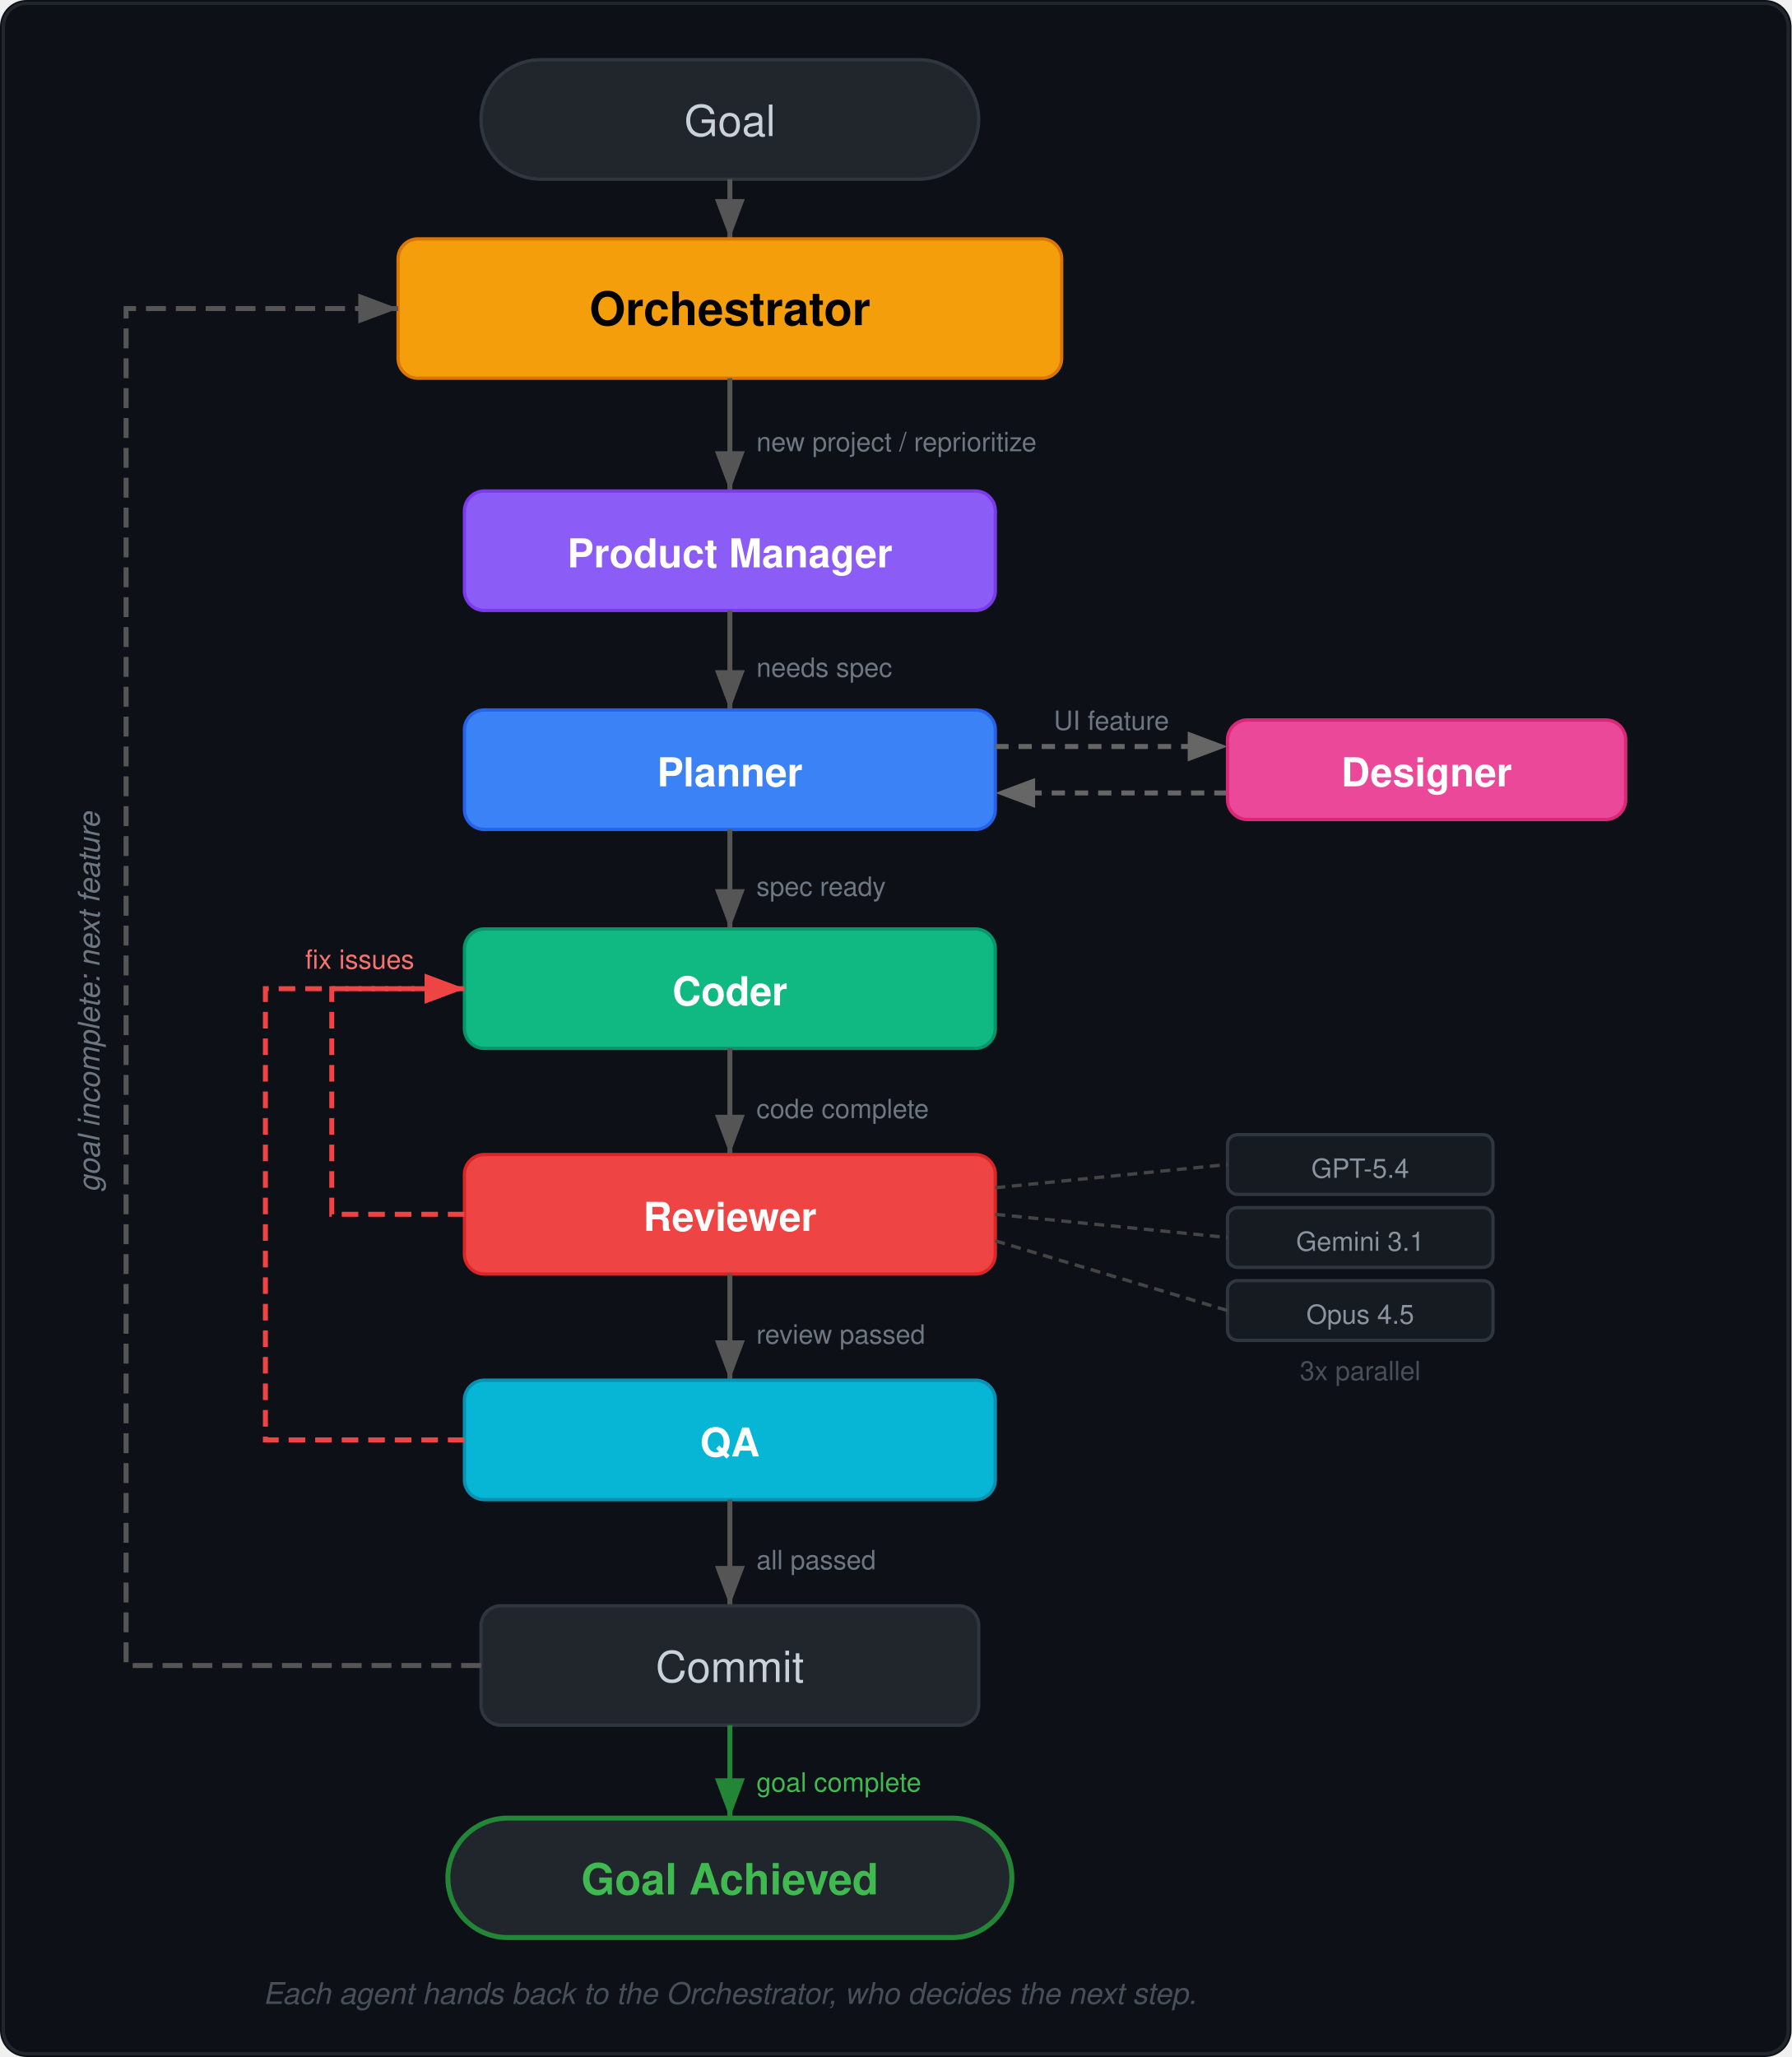
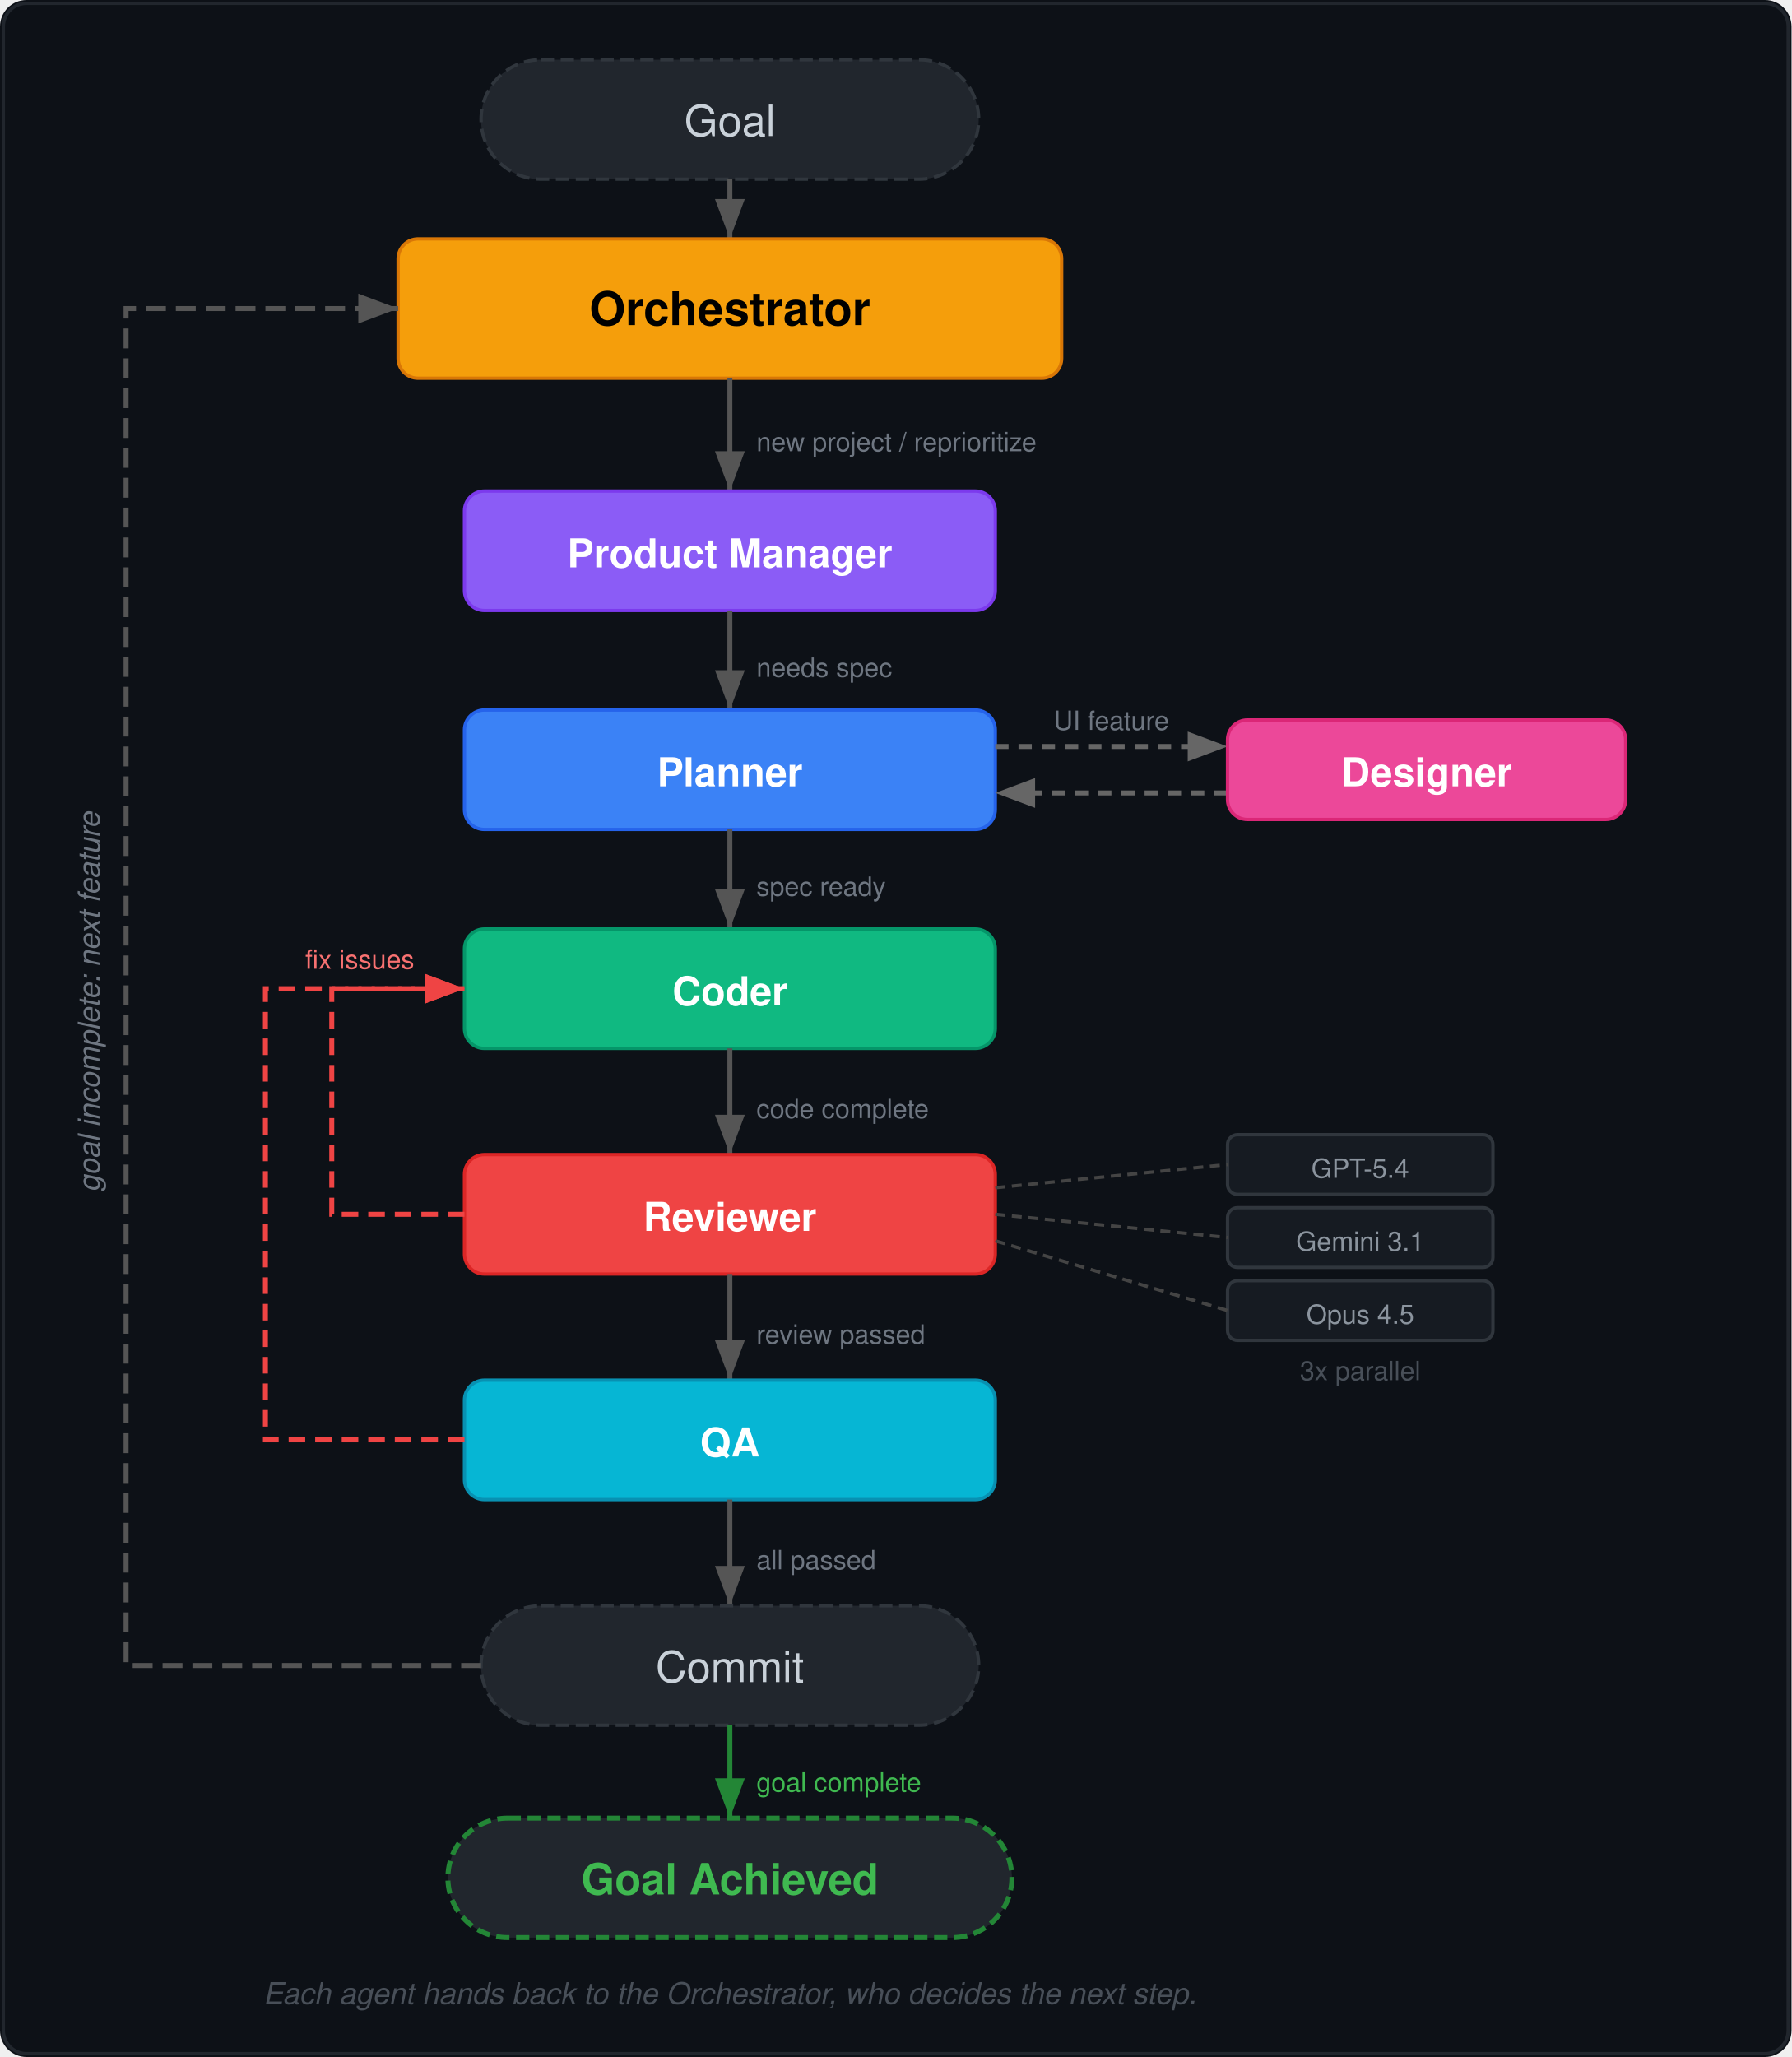
<svg xmlns="http://www.w3.org/2000/svg" viewBox="0 0 540 620">
  <defs>
    <marker id="a" markerWidth="8" markerHeight="6" refX="8" refY="3" orient="auto">
      <path d="M0,0 L8,3 L0,6" fill="#555" />
    </marker>
    <marker id="ad" markerWidth="8" markerHeight="6" refX="8" refY="3" orient="auto">
      <path d="M0,0 L8,3 L0,6" fill="#666" />
    </marker>
    <marker id="ar" markerWidth="8" markerHeight="6" refX="8" refY="3" orient="auto">
      <path d="M0,0 L8,3 L0,6" fill="#ef4444" />
    </marker>
    <marker id="ag" markerWidth="8" markerHeight="6" refX="8" refY="3" orient="auto">
      <path d="M0,0 L8,3 L0,6" fill="#238636" />
    </marker>
  </defs>
  <rect width="540" height="620" rx="8" fill="#0d1117" />
  <rect x="1" y="1" width="538" height="618" rx="7" fill="none" stroke="#21262d" stroke-width="1" />
-   <rect x="145" y="18" width="150" height="36" rx="18" fill="#21262d" stroke="#30363d" stroke-width="1" />
+   <rect x="145" y="18" width="150" height="36" rx="18" fill="#21262d" stroke="#30363d" stroke-width="1" stroke-dasharray="4,2" />
  <text x="220" y="41" font-family="Segoe UI,Helvetica,Arial,sans-serif" font-size="13" fill="#c9d1d9" text-anchor="middle" font-weight="500">Goal</text>
  <line x1="220" y1="54" x2="220" y2="72" stroke="#555" stroke-width="1.5" marker-end="url(#a)" />
  <rect x="120" y="72" width="200" height="42" rx="6" fill="#f59e0b" stroke="#d97706" stroke-width="1" />
  <text x="220" y="98" font-family="Segoe UI,Helvetica,Arial,sans-serif" font-size="14" fill="#000" text-anchor="middle" font-weight="700">Orchestrator</text>
  <line x1="220" y1="114" x2="220" y2="148" stroke="#555" stroke-width="1.5" marker-end="url(#a)" />
  <text x="228" y="136" font-family="Segoe UI,Helvetica,Arial,sans-serif" font-size="8" fill="#6e7681" text-anchor="start">new project / reprioritize</text>
  <rect x="140" y="148" width="160" height="36" rx="6" fill="#8b5cf6" stroke="#7c3aed" stroke-width="1" />
  <text x="220" y="171" font-family="Segoe UI,Helvetica,Arial,sans-serif" font-size="12" fill="#fff" text-anchor="middle" font-weight="600">Product Manager</text>
  <line x1="220" y1="184" x2="220" y2="214" stroke="#555" stroke-width="1.5" marker-end="url(#a)" />
  <text x="228" y="204" font-family="Segoe UI,Helvetica,Arial,sans-serif" font-size="8" fill="#6e7681" text-anchor="start">needs spec</text>
  <rect x="140" y="214" width="160" height="36" rx="6" fill="#3b82f6" stroke="#2563eb" stroke-width="1" />
  <text x="220" y="237" font-family="Segoe UI,Helvetica,Arial,sans-serif" font-size="12" fill="#fff" text-anchor="middle" font-weight="600">Planner</text>
  <line x1="300" y1="225" x2="370" y2="225" stroke="#666" stroke-width="1.5" stroke-dasharray="4,3" marker-end="url(#ad)" />
  <line x1="370" y1="239" x2="300" y2="239" stroke="#666" stroke-width="1.5" stroke-dasharray="4,3" marker-end="url(#ad)" />
  <text x="335" y="220" font-family="Segoe UI,Helvetica,Arial,sans-serif" font-size="8" fill="#6e7681" text-anchor="middle">UI feature</text>
  <rect x="370" y="217" width="120" height="30" rx="6" fill="#ec4899" stroke="#db2777" stroke-width="1" />
  <text x="430" y="237" font-family="Segoe UI,Helvetica,Arial,sans-serif" font-size="12" fill="#fff" text-anchor="middle" font-weight="600">Designer</text>
  <line x1="220" y1="250" x2="220" y2="280" stroke="#555" stroke-width="1.5" marker-end="url(#a)" />
  <text x="228" y="270" font-family="Segoe UI,Helvetica,Arial,sans-serif" font-size="8" fill="#6e7681" text-anchor="start">spec ready</text>
  <rect x="140" y="280" width="160" height="36" rx="6" fill="#10b981" stroke="#059669" stroke-width="1" />
  <text x="220" y="303" font-family="Segoe UI,Helvetica,Arial,sans-serif" font-size="12" fill="#fff" text-anchor="middle" font-weight="600">Coder</text>
  <line x1="220" y1="316" x2="220" y2="348" stroke="#555" stroke-width="1.5" marker-end="url(#a)" />
  <text x="228" y="337" font-family="Segoe UI,Helvetica,Arial,sans-serif" font-size="8" fill="#6e7681" text-anchor="start">code complete</text>
  <rect x="140" y="348" width="160" height="36" rx="6" fill="#ef4444" stroke="#dc2626" stroke-width="1" />
  <text x="220" y="371" font-family="Segoe UI,Helvetica,Arial,sans-serif" font-size="12" fill="#fff" text-anchor="middle" font-weight="600">Reviewer</text>
  <rect x="370" y="342" width="80" height="18" rx="3" fill="#161b22" stroke="#30363d" stroke-width="1" />
  <text x="410" y="355" font-family="Segoe UI,Helvetica,Arial,sans-serif" font-size="8" fill="#8b949e" text-anchor="middle">GPT-5.4</text>
  <rect x="370" y="364" width="80" height="18" rx="3" fill="#161b22" stroke="#30363d" stroke-width="1" />
  <text x="410" y="377" font-family="Segoe UI,Helvetica,Arial,sans-serif" font-size="8" fill="#8b949e" text-anchor="middle">Gemini 3.1</text>
  <rect x="370" y="386" width="80" height="18" rx="3" fill="#161b22" stroke="#30363d" stroke-width="1" />
  <text x="410" y="399" font-family="Segoe UI,Helvetica,Arial,sans-serif" font-size="8" fill="#8b949e" text-anchor="middle">Opus 4.5</text>
  <text x="410" y="416" font-family="Segoe UI,Helvetica,Arial,sans-serif" font-size="8" fill="#484f58" text-anchor="middle">3x parallel</text>
  <line x1="300" y1="358" x2="370" y2="351" stroke="#444" stroke-width="1" stroke-dasharray="3,2" />
  <line x1="300" y1="366" x2="370" y2="373" stroke="#444" stroke-width="1" stroke-dasharray="3,2" />
  <line x1="300" y1="374" x2="370" y2="395" stroke="#444" stroke-width="1" stroke-dasharray="3,2" />
  <path d="M140,366 L100,366 L100,298 L140,298" fill="none" stroke="#ef4444" stroke-width="1.5" stroke-dasharray="5,3" marker-end="url(#ar)" />
  <text x="92" y="292" font-family="Segoe UI,Helvetica,Arial,sans-serif" font-size="8" fill="#f87171" text-anchor="start">fix issues</text>
  <line x1="220" y1="384" x2="220" y2="416" stroke="#555" stroke-width="1.5" marker-end="url(#a)" />
  <text x="228" y="405" font-family="Segoe UI,Helvetica,Arial,sans-serif" font-size="8" fill="#6e7681" text-anchor="start">review passed</text>
  <rect x="140" y="416" width="160" height="36" rx="6" fill="#06b6d4" stroke="#0891b2" stroke-width="1" />
  <text x="220" y="439" font-family="Segoe UI,Helvetica,Arial,sans-serif" font-size="12" fill="#fff" text-anchor="middle" font-weight="600">QA</text>
  <path d="M140,434 L80,434 L80,298 L140,298" fill="none" stroke="#ef4444" stroke-width="1.5" stroke-dasharray="5,3" marker-end="url(#ar)" />
  <line x1="220" y1="452" x2="220" y2="484" stroke="#555" stroke-width="1.5" marker-end="url(#a)" />
  <text x="228" y="473" font-family="Segoe UI,Helvetica,Arial,sans-serif" font-size="8" fill="#6e7681" text-anchor="start">all passed</text>
-   <rect x="145" y="484" width="150" height="36" rx="6" fill="#21262d" stroke="#30363d" stroke-width="1" />
+   <rect x="145" y="484" width="150" height="36" rx="18" fill="#21262d" stroke="#30363d" stroke-width="1" stroke-dasharray="4,2" />
  <text x="220" y="507" font-family="Segoe UI,Helvetica,Arial,sans-serif" font-size="13" fill="#c9d1d9" text-anchor="middle" font-weight="500">Commit</text>
  <path d="M145,502 L38,502 L38,93 L120,93" fill="none" stroke="#555" stroke-width="1.5" stroke-dasharray="6,3" marker-end="url(#a)" />
  <text x="30" y="302" font-family="Segoe UI,Helvetica,Arial,sans-serif" font-size="9" fill="#6e7681" text-anchor="middle" font-style="italic" transform="rotate(-90,30,302)">goal incomplete: next feature</text>
  <line x1="220" y1="520" x2="220" y2="548" stroke="#238636" stroke-width="1.5" marker-end="url(#ag)" />
  <text x="228" y="540" font-family="Segoe UI,Helvetica,Arial,sans-serif" font-size="8" fill="#3fb950" text-anchor="start">goal complete</text>
-   <rect x="135" y="548" width="170" height="36" rx="18" fill="#21262d" stroke="#238636" stroke-width="1.5" />
+   <rect x="135" y="548" width="170" height="36" rx="18" fill="#21262d" stroke="#238636" stroke-width="1.5" stroke-dasharray="4,2" />
  <text x="220" y="571" font-family="Segoe UI,Helvetica,Arial,sans-serif" font-size="13" fill="#3fb950" text-anchor="middle" font-weight="600">Goal Achieved</text>
  <text x="220" y="604" font-family="Segoe UI,Helvetica,Arial,sans-serif" font-size="9" fill="#484f58" text-anchor="middle" font-style="italic">Each agent hands back to the Orchestrator, who decides the next step.</text>
</svg>
